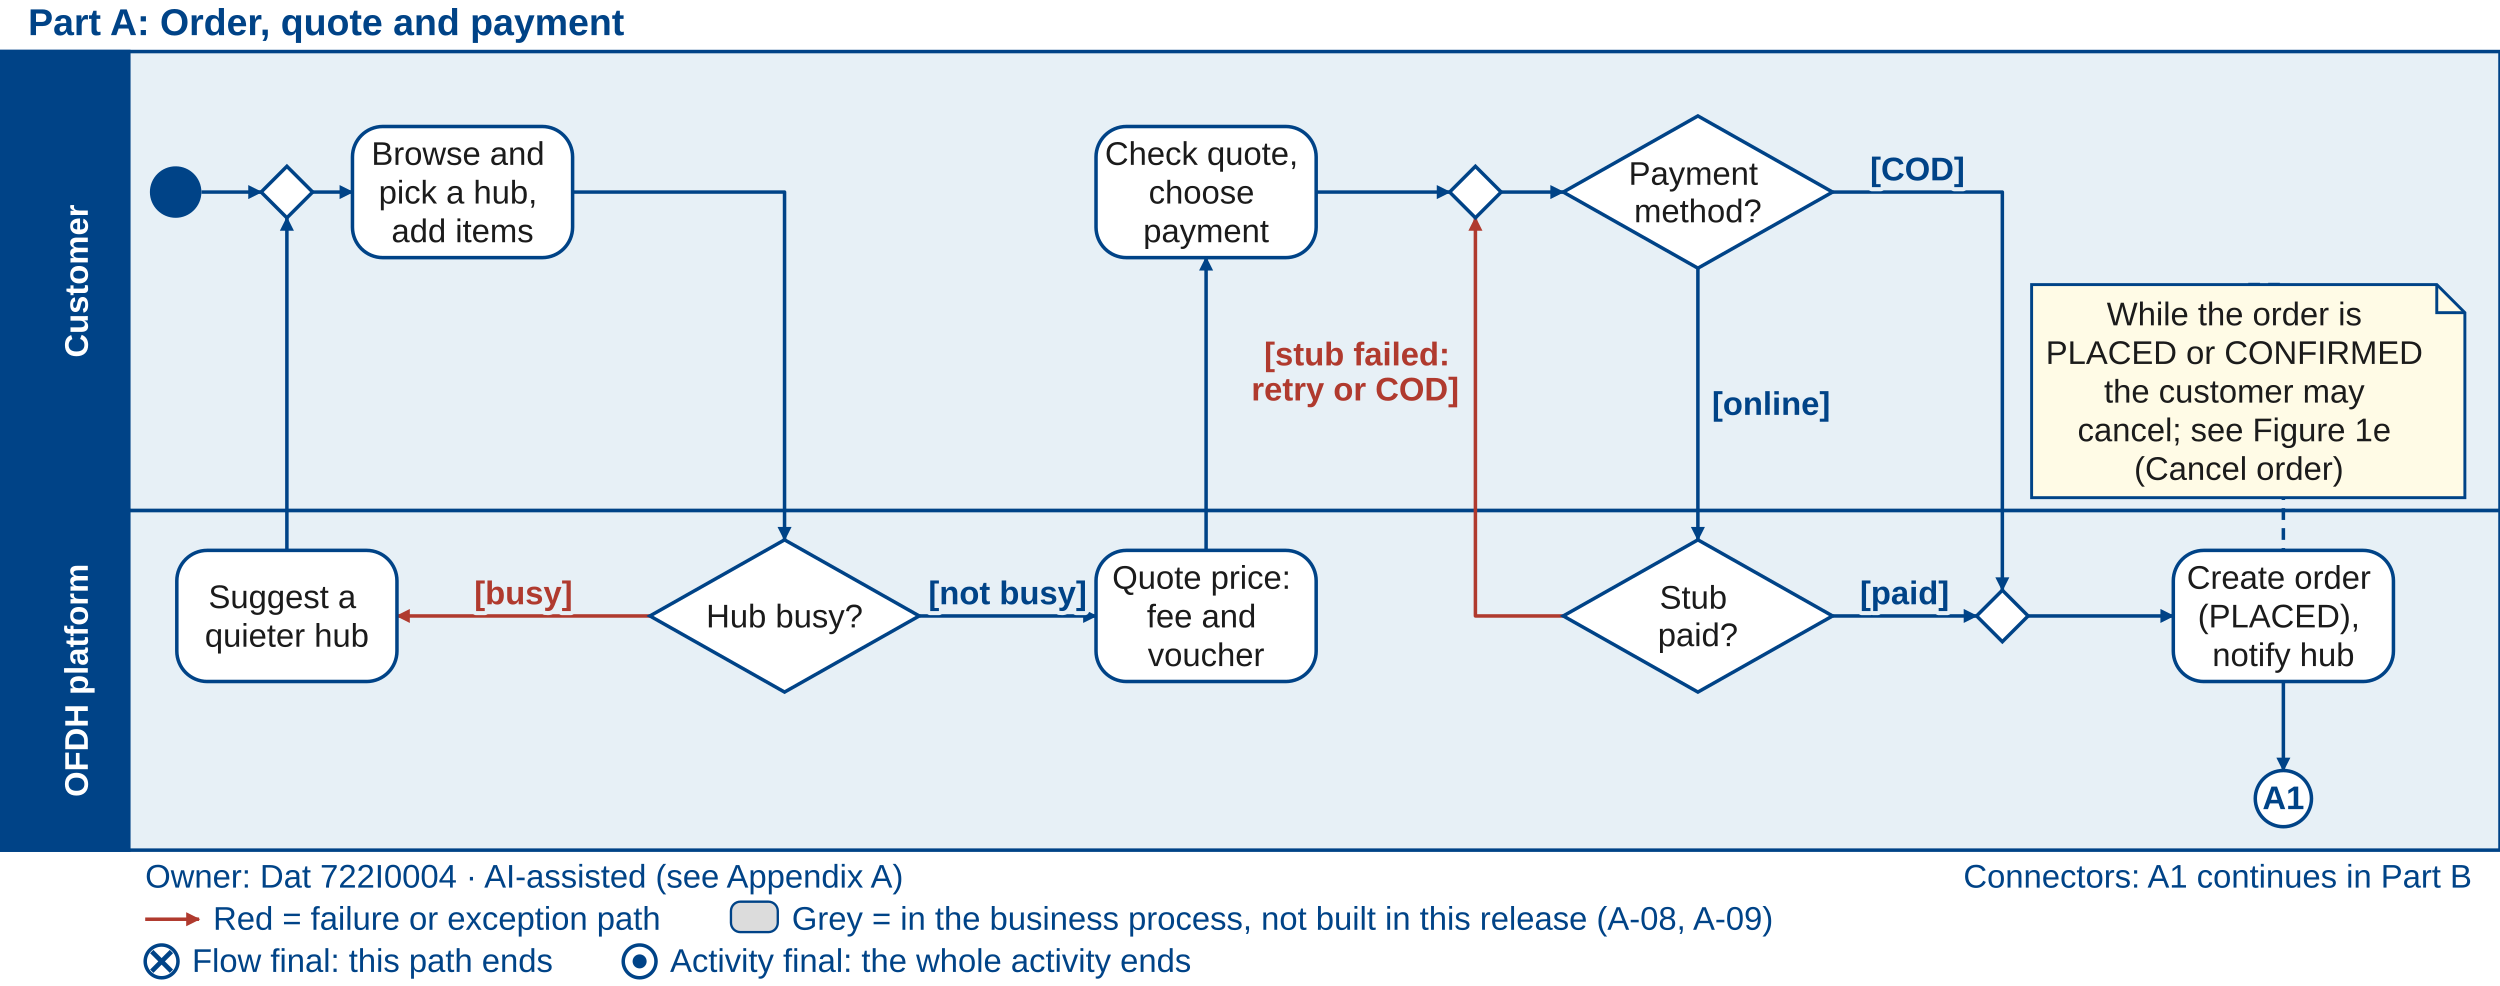
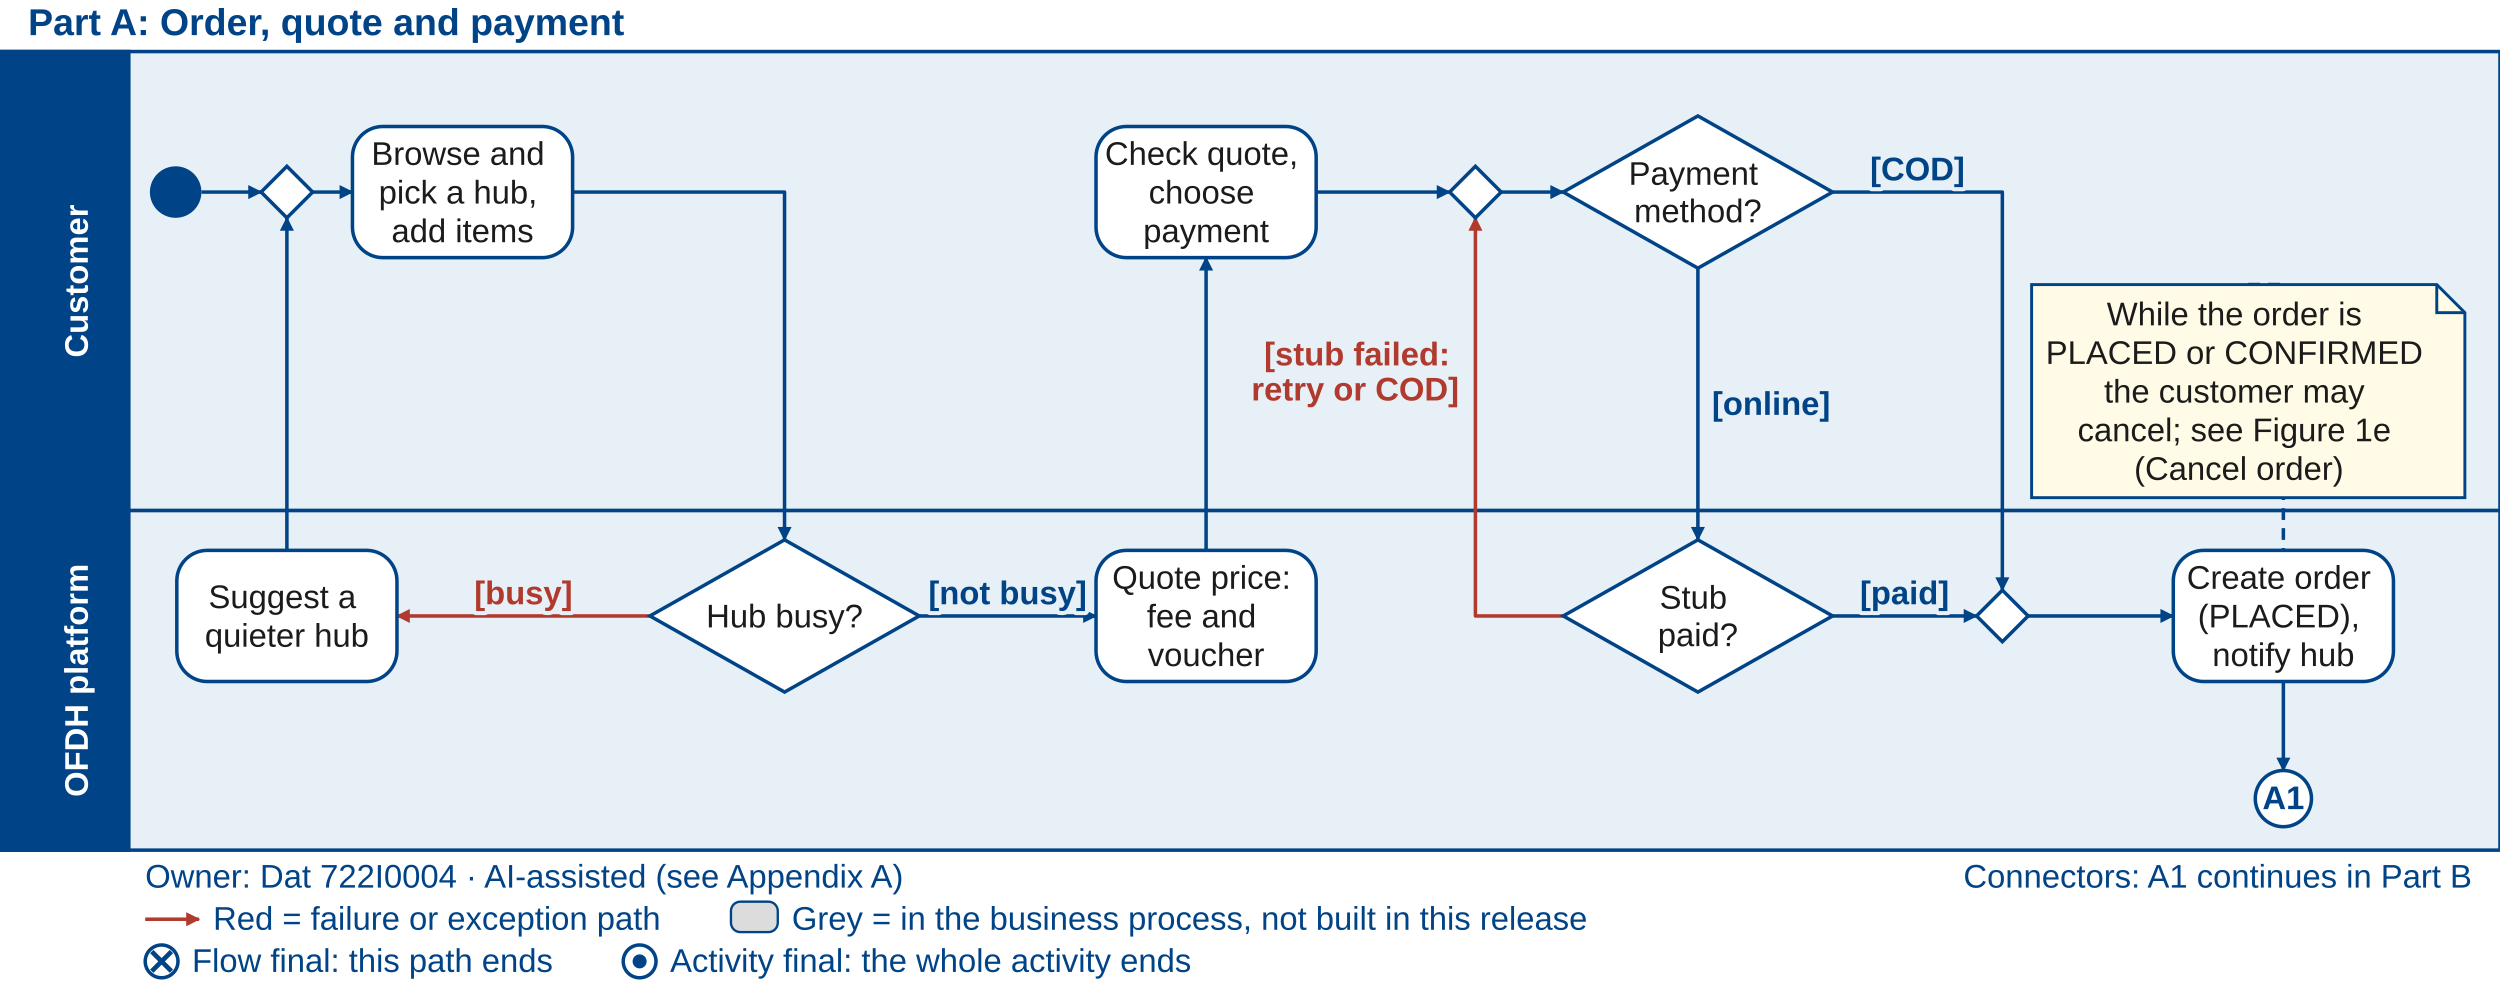
<svg xmlns="http://www.w3.org/2000/svg" width="2500" height="986" viewBox="-20 0 2135 842">
  <defs>
    <marker id="ab" viewBox="0 0 12 12" refX="11" refY="6" markerWidth="12" markerHeight="12" markerUnits="userSpaceOnUse" orient="auto">
      <path d="M0,0 L12,6 L0,12 z" fill="#004387" />
    </marker>
    <marker id="ar" viewBox="0 0 12 12" refX="11" refY="6" markerWidth="12" markerHeight="12" markerUnits="userSpaceOnUse" orient="auto">
      <path d="M0,0 L12,6 L0,12 z" fill="#B03A2E" />
    </marker>
  </defs>
  <rect x="-20" y="0" width="2135" height="842" fill="#FFFFFF" />
  <text x="4" y="30" font-family="Arial, Helvetica, sans-serif" font-size="32" font-weight="bold" fill="#004387">Part A: Order, quote and payment</text>
  <rect x="-20" y="44" width="2135" height="392" fill="#E7F0F6" stroke="#004387" stroke-width="3" />
  <rect x="-20" y="44" width="110" height="392" fill="#004387" stroke="#004387" stroke-width="3" />
  <text transform="translate(45.0,240.0) rotate(-90)" font-family="Arial, Helvetica, sans-serif" font-size="28" font-weight="bold" fill="#FFFFFF" text-anchor="middle">
    <tspan x="0" dy="10.0">Customer</tspan>
  </text>
  <rect x="-20" y="436" width="2135" height="290" fill="#E7F0F6" stroke="#004387" stroke-width="3" />
  <rect x="-20" y="436" width="110" height="290" fill="#004387" stroke="#004387" stroke-width="3" />
  <text transform="translate(45.0,581.0) rotate(-90)" font-family="Arial, Helvetica, sans-serif" font-size="28" font-weight="bold" fill="#FFFFFF" text-anchor="middle">
    <tspan x="0" dy="10.0">OFDH platform</tspan>
  </text>
  <path d="M152.0,164.0 L203.0,164.0" fill="none" stroke="#004387" stroke-width="3" marker-end="url(#ab)" stroke-linejoin="round" />
  <path d="M247.0,164.0 L281.0,164.0" fill="none" stroke="#004387" stroke-width="3" marker-end="url(#ab)" stroke-linejoin="round" />
  <path d="M469.0,164.0 L650.0,164.0 L650.0,461.0" fill="none" stroke="#004387" stroke-width="3" marker-end="url(#ab)" stroke-linejoin="round" />
  <path d="M535.0,526.0 L319.0,526.0" fill="none" stroke="#B03A2E" stroke-width="3" marker-end="url(#ar)" stroke-linejoin="round" />
  <path d="M225.0,470.0 L225.0,186.0" fill="none" stroke="#004387" stroke-width="3" marker-end="url(#ab)" stroke-linejoin="round" />
  <path d="M765.0,526.0 L916.0,526.0" fill="none" stroke="#004387" stroke-width="3" marker-end="url(#ab)" stroke-linejoin="round" />
  <path d="M1010.0,470.0 L1010.0,220.0" fill="none" stroke="#004387" stroke-width="3" marker-end="url(#ab)" stroke-linejoin="round" />
  <path d="M1104.0,164.0 L1218.0,164.0" fill="none" stroke="#004387" stroke-width="3" marker-end="url(#ab)" stroke-linejoin="round" />
  <path d="M1262.0,164.0 L1315.0,164.0" fill="none" stroke="#004387" stroke-width="3" marker-end="url(#ab)" stroke-linejoin="round" />
  <path d="M1430.0,229.0 L1430.0,461.0" fill="none" stroke="#004387" stroke-width="3" marker-end="url(#ab)" stroke-linejoin="round" />
  <path d="M1315.0,526.0 L1240.0,526.0 L1240.0,186.0" fill="none" stroke="#B03A2E" stroke-width="3" marker-end="url(#ar)" stroke-linejoin="round" />
  <path d="M1545.0,164.0 L1690.0,164.0 L1690.0,504.0" fill="none" stroke="#004387" stroke-width="3" marker-end="url(#ab)" stroke-linejoin="round" />
  <path d="M1545.0,526.0 L1668.0,526.0" fill="none" stroke="#004387" stroke-width="3" marker-end="url(#ab)" stroke-linejoin="round" />
  <path d="M1712.0,526.0 L1836.0,526.0" fill="none" stroke="#004387" stroke-width="3" marker-end="url(#ab)" stroke-linejoin="round" />
  <path d="M1900.0,243.0 L1930.0,243.0 L1930.0,582.0" fill="none" stroke="#004387" stroke-width="3" stroke-dasharray="10 7" stroke-linejoin="round" />
  <path d="M1930.0,582.0 L1930.0,658.0" fill="none" stroke="#004387" stroke-width="3" marker-end="url(#ab)" stroke-linejoin="round" />
  <circle cx="130" cy="164" r="22.0" fill="#004387" />
  <polygon points="225,142.0 247.0,164 225,186.0 203.0,164" fill="#FFFFFF" stroke="#004387" stroke-width="3" />
  <rect x="281.0" y="108.0" width="188" height="112" rx="26" fill="#FFFFFF" stroke="#004387" stroke-width="3" />
  <text x="375" y="140.8" font-family="Arial, Helvetica, sans-serif" font-size="28" fill="#1B1B1B" text-anchor="middle" font-weight="normal">
    <tspan x="375" dy="0">Browse and</tspan>
    <tspan x="375" dy="33">pick a hub,</tspan>
    <tspan x="375" dy="33">add items</tspan>
  </text>
  <rect x="131.0" y="470.0" width="188" height="112" rx="26" fill="#FFFFFF" stroke="#004387" stroke-width="3" />
  <text x="225" y="519.3" font-family="Arial, Helvetica, sans-serif" font-size="28" fill="#1B1B1B" text-anchor="middle" font-weight="normal">
    <tspan x="225" dy="0">Suggest a</tspan>
    <tspan x="225" dy="33">quieter hub</tspan>
  </text>
  <polygon points="650,461.0 765.0,526 650,591.0 535.0,526" fill="#FFFFFF" stroke="#004387" stroke-width="3" />
  <text x="650" y="535.8" font-family="Arial, Helvetica, sans-serif" font-size="28" fill="#1B1B1B" text-anchor="middle" font-weight="normal">
    <tspan x="650" dy="0">Hub busy?</tspan>
  </text>
  <rect x="916.0" y="470.0" width="188" height="112" rx="26" fill="#FFFFFF" stroke="#004387" stroke-width="3" />
  <text x="1010" y="502.8" font-family="Arial, Helvetica, sans-serif" font-size="28" fill="#1B1B1B" text-anchor="middle" font-weight="normal">
    <tspan x="1010" dy="0">Quote price:</tspan>
    <tspan x="1010" dy="33">fee and</tspan>
    <tspan x="1010" dy="33">voucher</tspan>
  </text>
  <rect x="916.0" y="108.0" width="188" height="112" rx="26" fill="#FFFFFF" stroke="#004387" stroke-width="3" />
  <text x="1010" y="140.8" font-family="Arial, Helvetica, sans-serif" font-size="28" fill="#1B1B1B" text-anchor="middle" font-weight="normal">
    <tspan x="1010" dy="0">Check quote,</tspan>
    <tspan x="1010" dy="33">choose</tspan>
    <tspan x="1010" dy="33">payment</tspan>
  </text>
  <polygon points="1240,142.0 1262.0,164 1240,186.0 1218.0,164" fill="#FFFFFF" stroke="#004387" stroke-width="3" />
  <polygon points="1430,99.0 1545.0,164 1430,229.0 1315.0,164" fill="#FFFFFF" stroke="#004387" stroke-width="3" />
  <text x="1430" y="157.8" font-family="Arial, Helvetica, sans-serif" font-size="28" fill="#1B1B1B" text-anchor="middle" font-weight="normal">
    <tspan x="1430" dy="0">Payment</tspan>
    <tspan x="1430" dy="32">method?</tspan>
  </text>
  <polygon points="1430,461.0 1545.0,526 1430,591.0 1315.0,526" fill="#FFFFFF" stroke="#004387" stroke-width="3" />
  <text x="1430" y="519.8" font-family="Arial, Helvetica, sans-serif" font-size="28" fill="#1B1B1B" text-anchor="middle" font-weight="normal">
    <tspan x="1430" dy="0">Stub</tspan>
    <tspan x="1430" dy="32">paid?</tspan>
  </text>
  <polygon points="1690,504.0 1712.0,526 1690,548.0 1668.0,526" fill="#FFFFFF" stroke="#004387" stroke-width="3" />
  <rect x="1836.0" y="470.0" width="188" height="112" rx="26" fill="#FFFFFF" stroke="#004387" stroke-width="3" />
  <text x="1930" y="502.8" font-family="Arial, Helvetica, sans-serif" font-size="28" fill="#1B1B1B" text-anchor="middle" font-weight="normal">
    <tspan x="1930" dy="0">Create order</tspan>
    <tspan x="1930" dy="33">(PLACED),</tspan>
    <tspan x="1930" dy="33">notify hub</tspan>
  </text>
  <polygon points="1715.0,243.0 2061.0,243.0 2085.0,267.0 2085.0,425.0 1715.0,425.0" fill="#FFFBE6" stroke="#004387" stroke-width="2.5" />
  <path d="M2061.0,243.0 L2061.0,267.0 L2085.0,267.0" fill="none" stroke="#004387" stroke-width="2.5" />
  <text x="1892" y="277.8" font-family="Arial, Helvetica, sans-serif" font-size="28" fill="#1B1B1B" text-anchor="middle" font-weight="normal">
    <tspan x="1892" dy="0">While the order is</tspan>
    <tspan x="1892" dy="33">PLACED or CONFIRMED</tspan>
    <tspan x="1892" dy="33">the customer may</tspan>
    <tspan x="1892" dy="33">cancel; see Figure 1e</tspan>
    <tspan x="1892" dy="33">(Cancel order)</tspan>
  </text>
  <circle cx="1930.0" cy="682.0" r="24" fill="#FFFFFF" stroke="#004387" stroke-width="3" />
  <text x="1930.0" y="691.0" font-family="Arial, Helvetica, sans-serif" font-size="28" font-weight="bold" fill="#004387" text-anchor="middle">A1</text>
  <text x="427.0" y="516.0" font-family="Arial, Helvetica, sans-serif" font-size="28" font-weight="bold" fill="#B03A2E" text-anchor="middle" stroke="#E7F0F6" stroke-width="7" stroke-linejoin="round" paint-order="stroke">
    <tspan x="427.0" dy="0">[busy]</tspan>
  </text>
  <text x="840.5" y="516.0" font-family="Arial, Helvetica, sans-serif" font-size="28" font-weight="bold" fill="#004387" text-anchor="middle" stroke="#E7F0F6" stroke-width="7" stroke-linejoin="round" paint-order="stroke">
    <tspan x="840.5" dy="0">[not busy]</tspan>
  </text>
  <text x="1442.0" y="354.3" font-family="Arial, Helvetica, sans-serif" font-size="28" font-weight="bold" fill="#004387" text-anchor="start" stroke="#E7F0F6" stroke-width="7" stroke-linejoin="round" paint-order="stroke">
    <tspan x="1442.0" dy="0">[online]</tspan>
  </text>
  <text x="1226.0" y="312.0" font-family="Arial, Helvetica, sans-serif" font-size="28" font-weight="bold" fill="#B03A2E" text-anchor="end" stroke="#E7F0F6" stroke-width="7" stroke-linejoin="round" paint-order="stroke">
    <tspan x="1226.0" dy="0">[stub failed:</tspan>
    <tspan x="1226.0" dy="30">retry or COD]</tspan>
  </text>
  <text x="1617.5" y="154.0" font-family="Arial, Helvetica, sans-serif" font-size="28" font-weight="bold" fill="#004387" text-anchor="middle" stroke="#E7F0F6" stroke-width="7" stroke-linejoin="round" paint-order="stroke">
    <tspan x="1617.5" dy="0">[COD]</tspan>
  </text>
  <text x="1606.5" y="516.0" font-family="Arial, Helvetica, sans-serif" font-size="28" font-weight="bold" fill="#004387" text-anchor="middle" stroke="#E7F0F6" stroke-width="7" stroke-linejoin="round" paint-order="stroke">
    <tspan x="1606.5" dy="0">[paid]</tspan>
  </text>
  <text x="104" y="758" font-family="Arial, Helvetica, sans-serif" font-size="28" fill="#004387">Owner: Dat 722I0004 · AI-assisted (see Appendix A)</text>
  <text x="2091" y="758" font-family="Arial, Helvetica, sans-serif" font-size="28" fill="#004387" text-anchor="end">Connectors: A1 continues in Part B</text>
  <path d="M104,785 L150,785" stroke="#B03A2E" stroke-width="3" marker-end="url(#ar)" />
  <text x="162" y="794" font-family="Arial, Helvetica, sans-serif" font-size="28" fill="#004387">Red = failure or exception path</text>
  <rect x="604.234" y="770" width="40" height="26" rx="8" fill="#DCDCDC" stroke="#004387" stroke-width="2" />
-   <text x="656.234" y="794" font-family="Arial, Helvetica, sans-serif" font-size="28" fill="#004387">Grey = in the business process, not built in this release (A-08, A-09)</text>
+   <text x="656.234" y="794" font-family="Arial, Helvetica, sans-serif" font-size="28" fill="#004387">Grey = in the business process, not built in this release</text>
  <circle cx="118" cy="821" r="14" fill="#FFFFFF" stroke="#004387" stroke-width="3" />
  <path d="M109.6,812.6 L126.4,829.4 M109.6,829.4 L126.4,812.6" stroke="#004387" stroke-width="4" />
  <text x="144" y="830" font-family="Arial, Helvetica, sans-serif" font-size="28" fill="#004387">Flow final: this path ends</text>
  <circle cx="526.234" cy="821" r="14" fill="#FFFFFF" stroke="#004387" stroke-width="3" />
  <circle cx="526.234" cy="821" r="6" fill="#004387" />
  <text x="552.234" y="830" font-family="Arial, Helvetica, sans-serif" font-size="28" fill="#004387">Activity final: the whole activity ends</text>
</svg>
